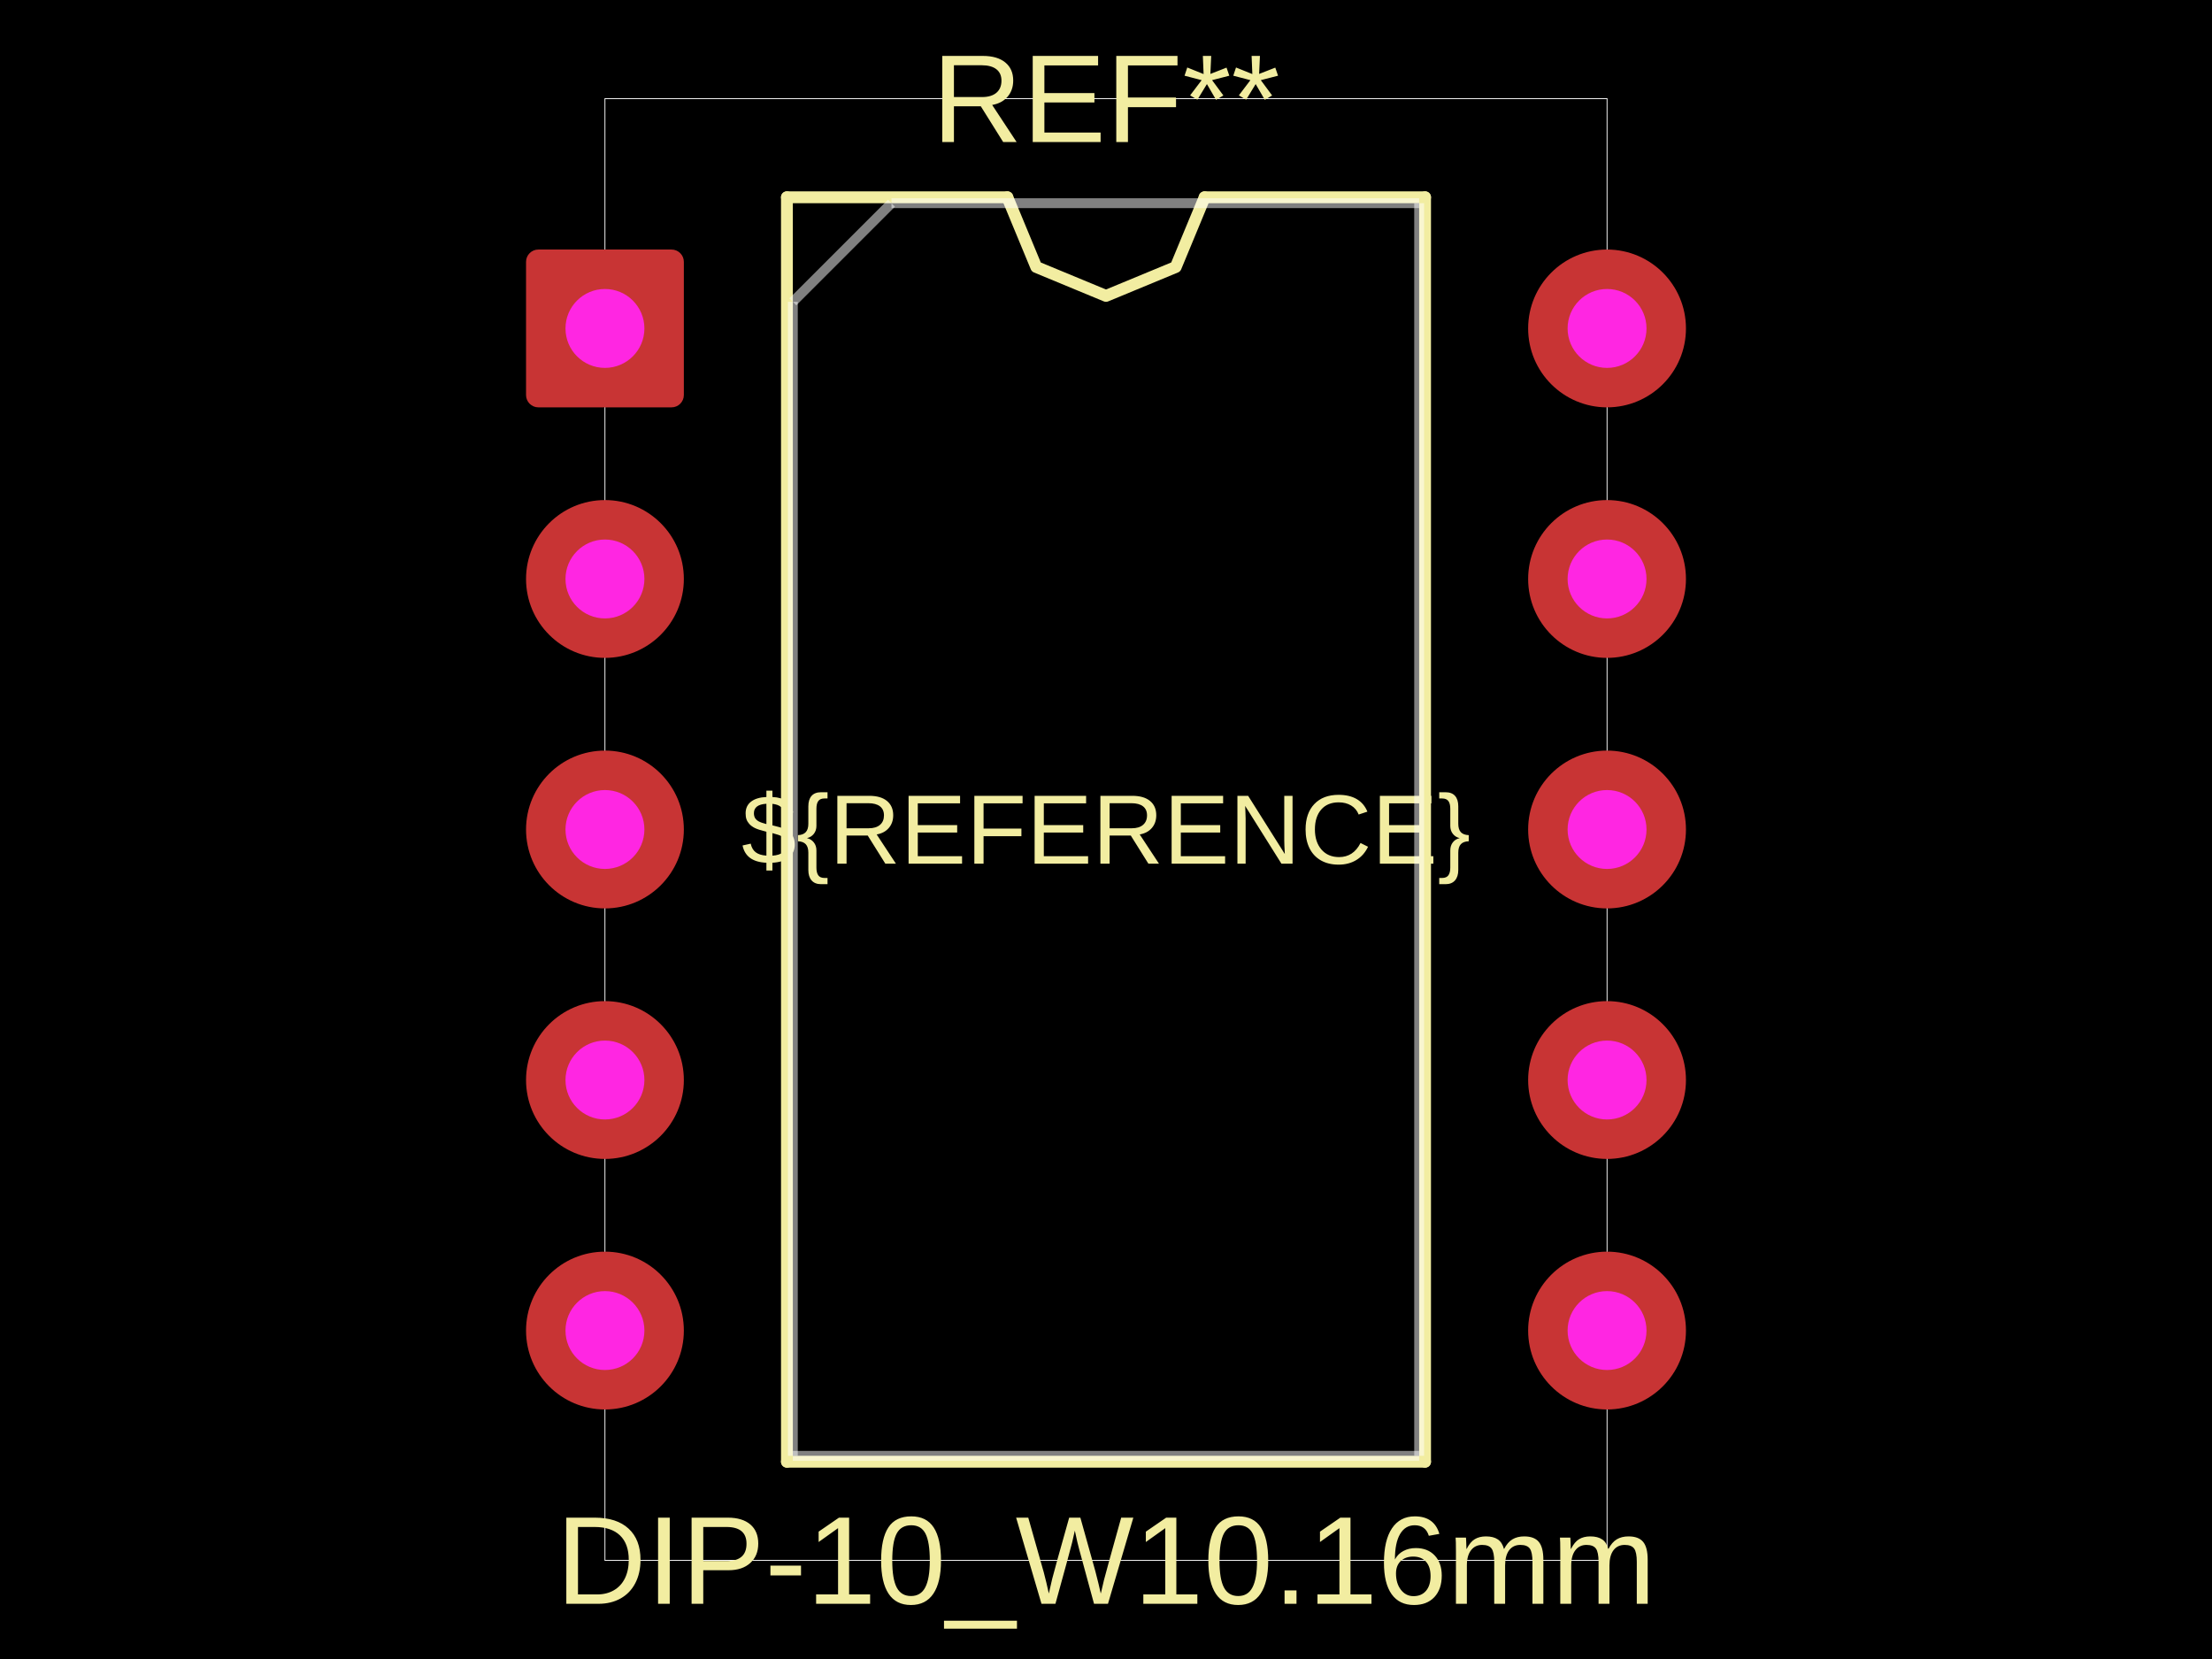
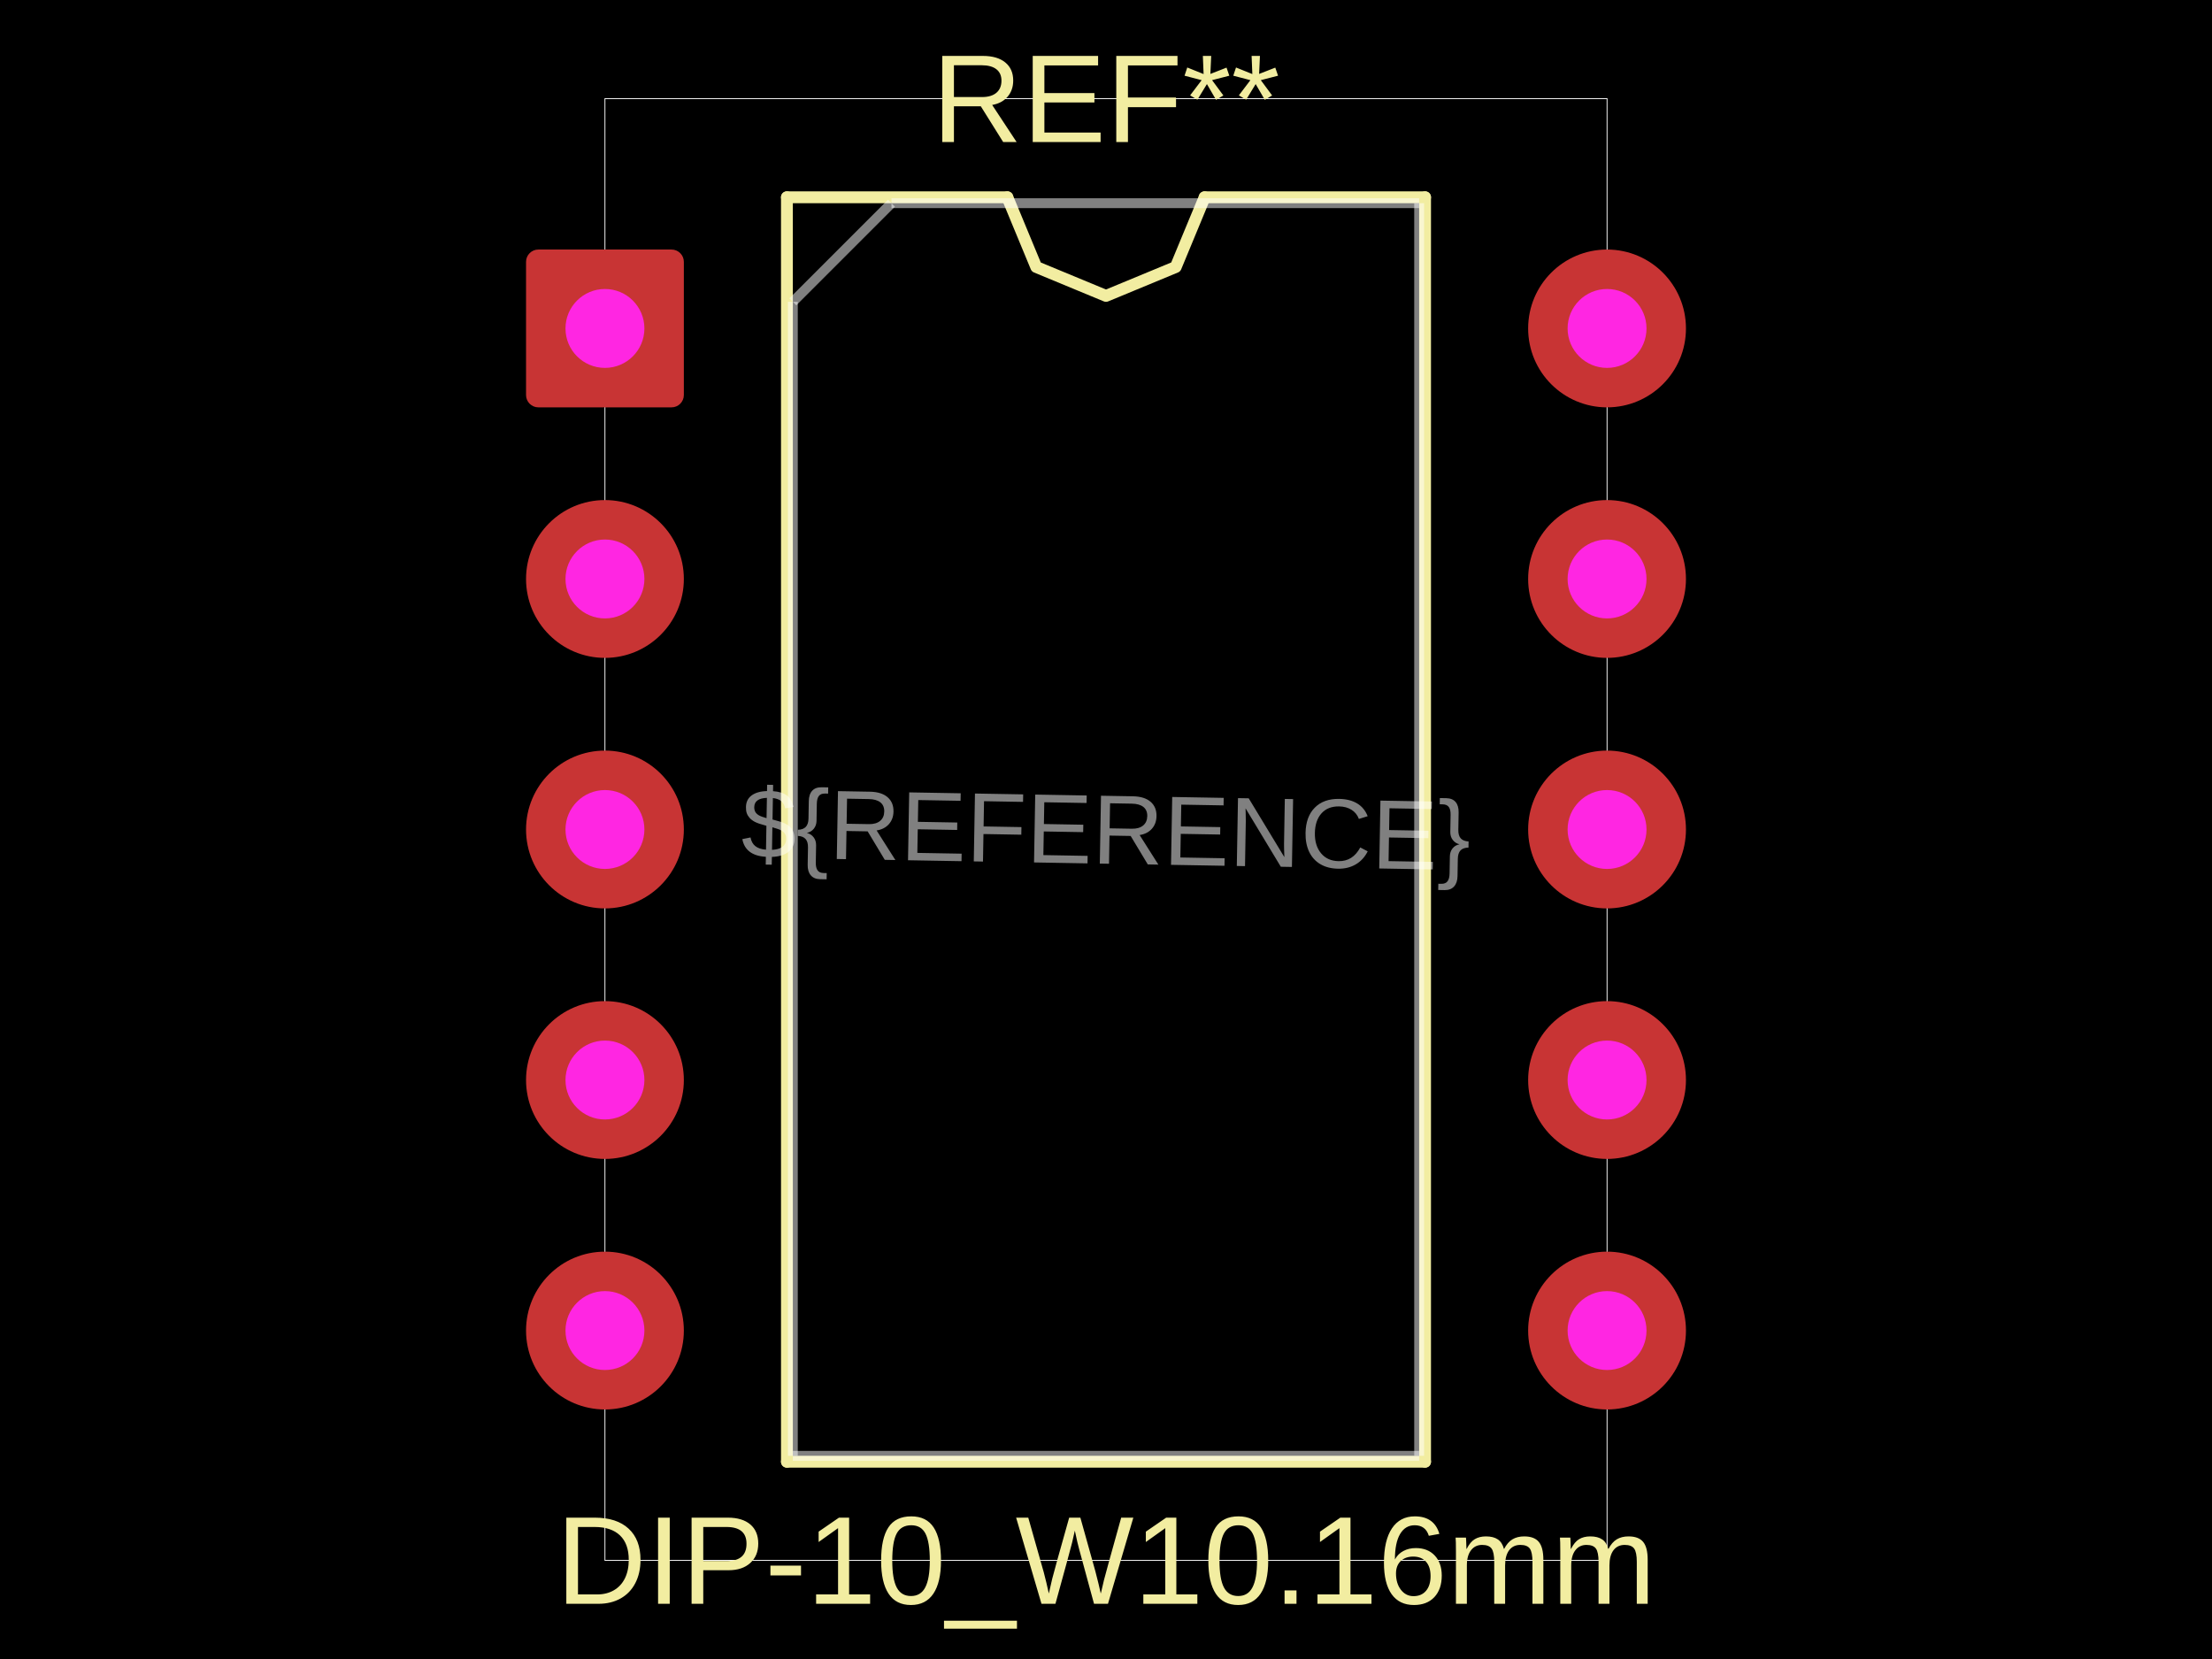
<svg xmlns="http://www.w3.org/2000/svg" width="800" height="600">
  <style />
  <rect class="boundary" x="0" y="0" fill="#000" width="800" height="600" />
  <rect class="pcb-boundary" fill="none" stroke="#fff" stroke-width="0.3" x="218.787" y="35.672" width="362.426" height="528.656" />
  <path class="pcb-silkscreen pcb-silkscreen-top" d="M 284.602 71.344 L 284.602 528.656" fill="none" stroke="#f2eda1" stroke-width="4.281" stroke-linecap="round" stroke-linejoin="round" data-pcb-component-id="pcb_component_0" data-pcb-silkscreen-path-id="pcb_silkscreen_path_0" />
  <path class="pcb-silkscreen pcb-silkscreen-top" d="M 284.602 528.656 L 515.398 528.656" fill="none" stroke="#f2eda1" stroke-width="4.281" stroke-linecap="round" stroke-linejoin="round" data-pcb-component-id="pcb_component_0" data-pcb-silkscreen-path-id="pcb_silkscreen_path_1" />
  <path class="pcb-silkscreen pcb-silkscreen-top" d="M 364.328 71.344 L 284.602 71.344" fill="none" stroke="#f2eda1" stroke-width="4.281" stroke-linecap="round" stroke-linejoin="round" data-pcb-component-id="pcb_component_0" data-pcb-silkscreen-path-id="pcb_silkscreen_path_2" />
  <path class="pcb-silkscreen pcb-silkscreen-top" d="M 515.398 71.344 L 435.672 71.344" fill="none" stroke="#f2eda1" stroke-width="4.281" stroke-linecap="round" stroke-linejoin="round" data-pcb-component-id="pcb_component_0" data-pcb-silkscreen-path-id="pcb_silkscreen_path_3" />
  <path class="pcb-silkscreen pcb-silkscreen-top" d="M 515.398 528.656 L 515.398 71.344" fill="none" stroke="#f2eda1" stroke-width="4.281" stroke-linecap="round" stroke-linejoin="round" data-pcb-component-id="pcb_component_0" data-pcb-silkscreen-path-id="pcb_silkscreen_path_4" />
  <path class="pcb-silkscreen pcb-silkscreen-top" d="M 435.672 71.344 L 425.224 96.567 L 400 107.015 L 374.776 96.567 L 364.328 71.344" fill="none" stroke="#f2eda1" stroke-width="4.281" stroke-linecap="round" stroke-linejoin="round" data-pcb-component-id="pcb_component_0" data-pcb-silkscreen-path-id="pcb_silkscreen_path_5" />
-   <text x="0" y="0" dx="0" dy="0" fill="#f2eda1" font-family="Arial, sans-serif" font-size="35.672" text-anchor="middle" dominant-baseline="central" transform="matrix(1,0,0,1,400,300)" class="pcb-silkscreen-text pcb-silkscreen-top" data-pcb-silkscreen-text-id="pcb_component_0" stroke="none">${REFERENCE}</text>
  <text x="0" y="0" dx="0" dy="0" fill="#f2eda1" font-family="Arial, sans-serif" font-size="45.303" text-anchor="middle" dominant-baseline="central" transform="matrix(1,0,0,1,400,35.67182)" class="pcb-silkscreen-text pcb-silkscreen-top" data-pcb-silkscreen-text-id="pcb_component_0" stroke="none">REF**</text>
  <text x="0" y="0" dx="0" dy="0" fill="#f2eda1" font-family="Arial, sans-serif" font-size="45.303" text-anchor="middle" dominant-baseline="central" transform="matrix(1,0,0,1,400,564.3282)" class="pcb-silkscreen-text pcb-silkscreen-top" data-pcb-silkscreen-text-id="pcb_component_0" stroke="none">DIP-10_W10.16mm</text>
  <path class="pcb-fabrication-note-path" stroke="rgba(255,255,255,0.5)" fill="none" d="M 286.742 109.156 L 322.414 73.484" stroke-width="3.567" data-pcb-component-id="pcb_component_0" data-pcb-fabrication-note-path-id="undefined" />
  <path class="pcb-fabrication-note-path" stroke="rgba(255,255,255,0.5)" fill="none" d="M 286.742 526.516 L 286.742 109.156" stroke-width="3.567" data-pcb-component-id="pcb_component_0" data-pcb-fabrication-note-path-id="undefined" />
  <path class="pcb-fabrication-note-path" stroke="rgba(255,255,255,0.5)" fill="none" d="M 322.414 73.484 L 513.258 73.484" stroke-width="3.567" data-pcb-component-id="pcb_component_0" data-pcb-fabrication-note-path-id="undefined" />
  <path class="pcb-fabrication-note-path" stroke="rgba(255,255,255,0.5)" fill="none" d="M 513.258 73.484 L 513.258 526.516" stroke-width="3.567" data-pcb-component-id="pcb_component_0" data-pcb-fabrication-note-path-id="undefined" />
  <path class="pcb-fabrication-note-path" stroke="rgba(255,255,255,0.5)" fill="none" d="M 513.258 526.516 L 286.742 526.516" stroke-width="3.567" data-pcb-component-id="pcb_component_0" data-pcb-fabrication-note-path-id="undefined" />
+   <text x="0" y="0" font-family="Arial, sans-serif" font-size="35.672" text-anchor="middle" dominant-baseline="central" transform="matrix(0.9998477,0.01745241,-0.01745241,0.9998477,400,300)" class="pcb-fabrication-note-text" fill="rgba(255,255,255,0.5)">${REFERENCE}</text>
  <g>
    <rect class="pcb-hole-outer-pad" fill="rgb(200, 52, 52)" x="190.25" y="90.25" width="57.075" height="57.075" rx="4.459" ry="4.459" />
    <circle class="pcb-hole-inner" fill="#FF26E2" cx="218.787" cy="118.787" r="14.269" />
  </g>
  <g>
    <circle class="pcb-hole-outer" fill="rgb(200, 52, 52)" cx="218.787" cy="209.394" r="28.537" />
    <circle class="pcb-hole-inner" fill="#FF26E2" cx="218.787" cy="209.394" r="14.269" />
  </g>
  <g>
    <circle class="pcb-hole-outer" fill="rgb(200, 52, 52)" cx="218.787" cy="300" r="28.537" />
    <circle class="pcb-hole-inner" fill="#FF26E2" cx="218.787" cy="300" r="14.269" />
  </g>
  <g>
    <circle class="pcb-hole-outer" fill="rgb(200, 52, 52)" cx="218.787" cy="390.606" r="28.537" />
    <circle class="pcb-hole-inner" fill="#FF26E2" cx="218.787" cy="390.606" r="14.269" />
  </g>
  <g>
    <circle class="pcb-hole-outer" fill="rgb(200, 52, 52)" cx="218.787" cy="481.213" r="28.537" />
    <circle class="pcb-hole-inner" fill="#FF26E2" cx="218.787" cy="481.213" r="14.269" />
  </g>
  <g>
    <circle class="pcb-hole-outer" fill="rgb(200, 52, 52)" cx="581.213" cy="481.213" r="28.537" />
    <circle class="pcb-hole-inner" fill="#FF26E2" cx="581.213" cy="481.213" r="14.269" />
  </g>
  <g>
    <circle class="pcb-hole-outer" fill="rgb(200, 52, 52)" cx="581.213" cy="390.606" r="28.537" />
    <circle class="pcb-hole-inner" fill="#FF26E2" cx="581.213" cy="390.606" r="14.269" />
  </g>
  <g>
    <circle class="pcb-hole-outer" fill="rgb(200, 52, 52)" cx="581.213" cy="300" r="28.537" />
    <circle class="pcb-hole-inner" fill="#FF26E2" cx="581.213" cy="300" r="14.269" />
  </g>
  <g>
    <circle class="pcb-hole-outer" fill="rgb(200, 52, 52)" cx="581.213" cy="209.394" r="28.537" />
    <circle class="pcb-hole-inner" fill="#FF26E2" cx="581.213" cy="209.394" r="14.269" />
  </g>
  <g>
    <circle class="pcb-hole-outer" fill="rgb(200, 52, 52)" cx="581.213" cy="118.787" r="28.537" />
    <circle class="pcb-hole-inner" fill="#FF26E2" cx="581.213" cy="118.787" r="14.269" />
  </g>
</svg>
